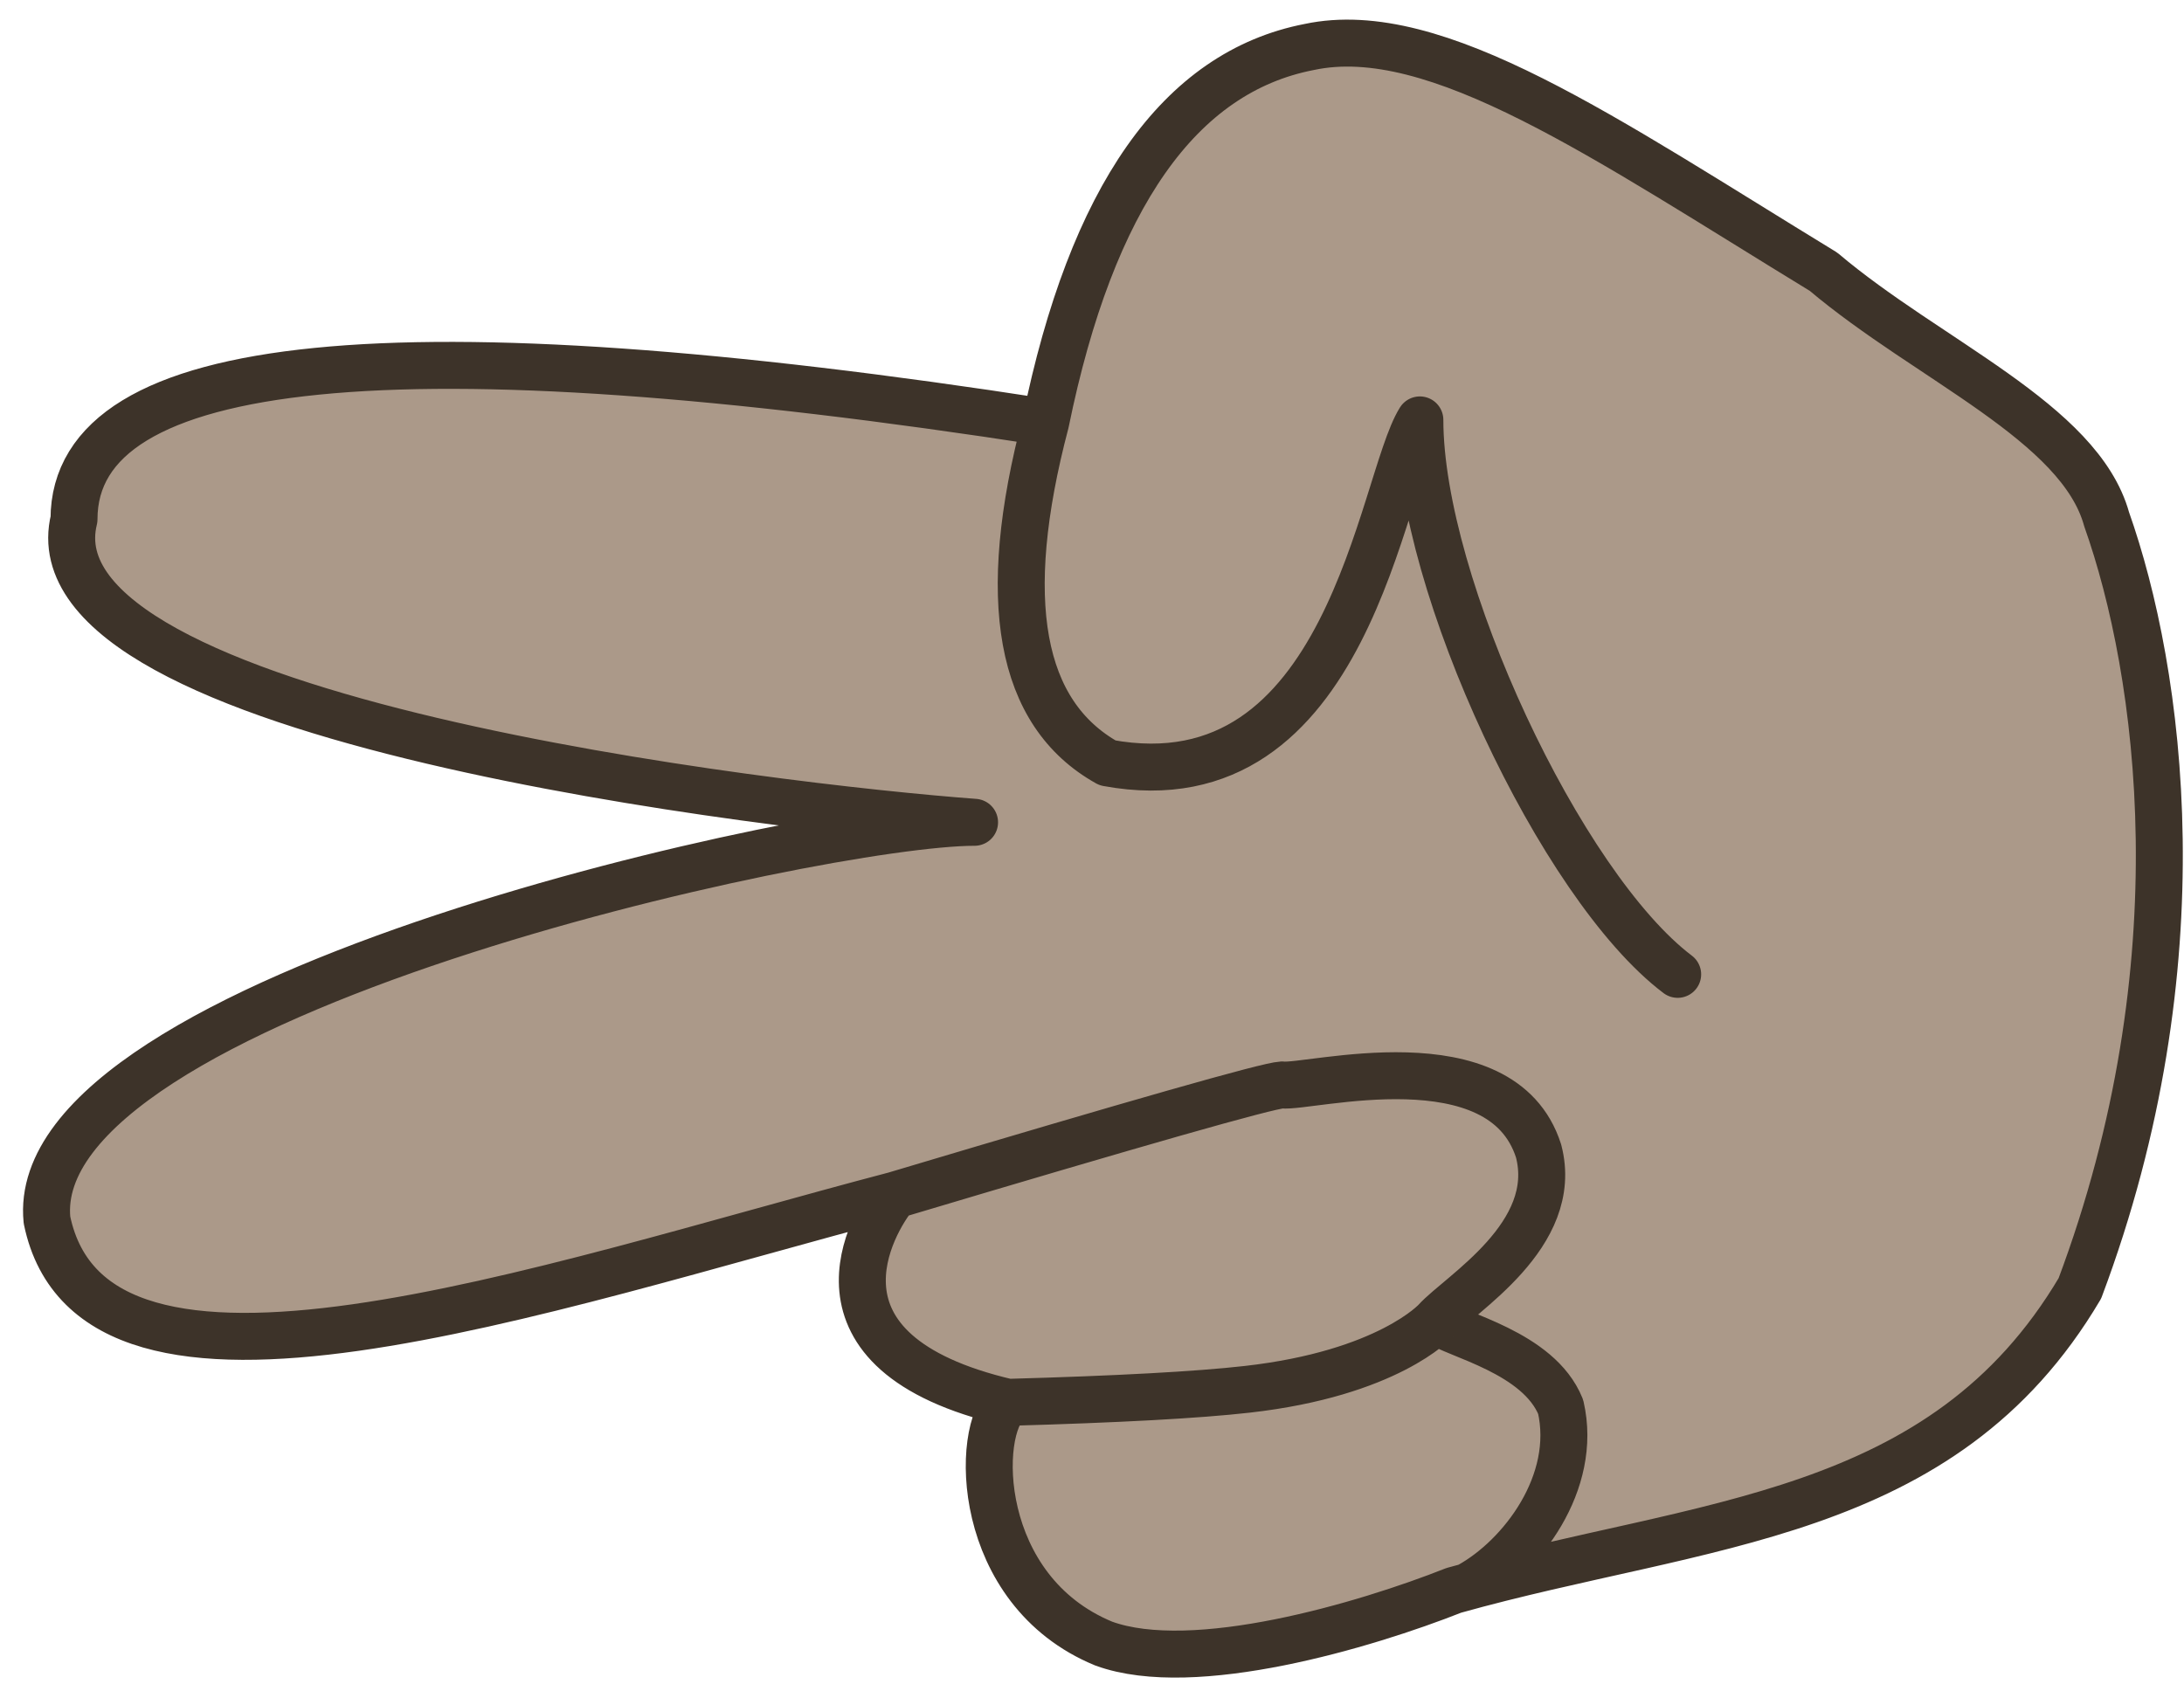
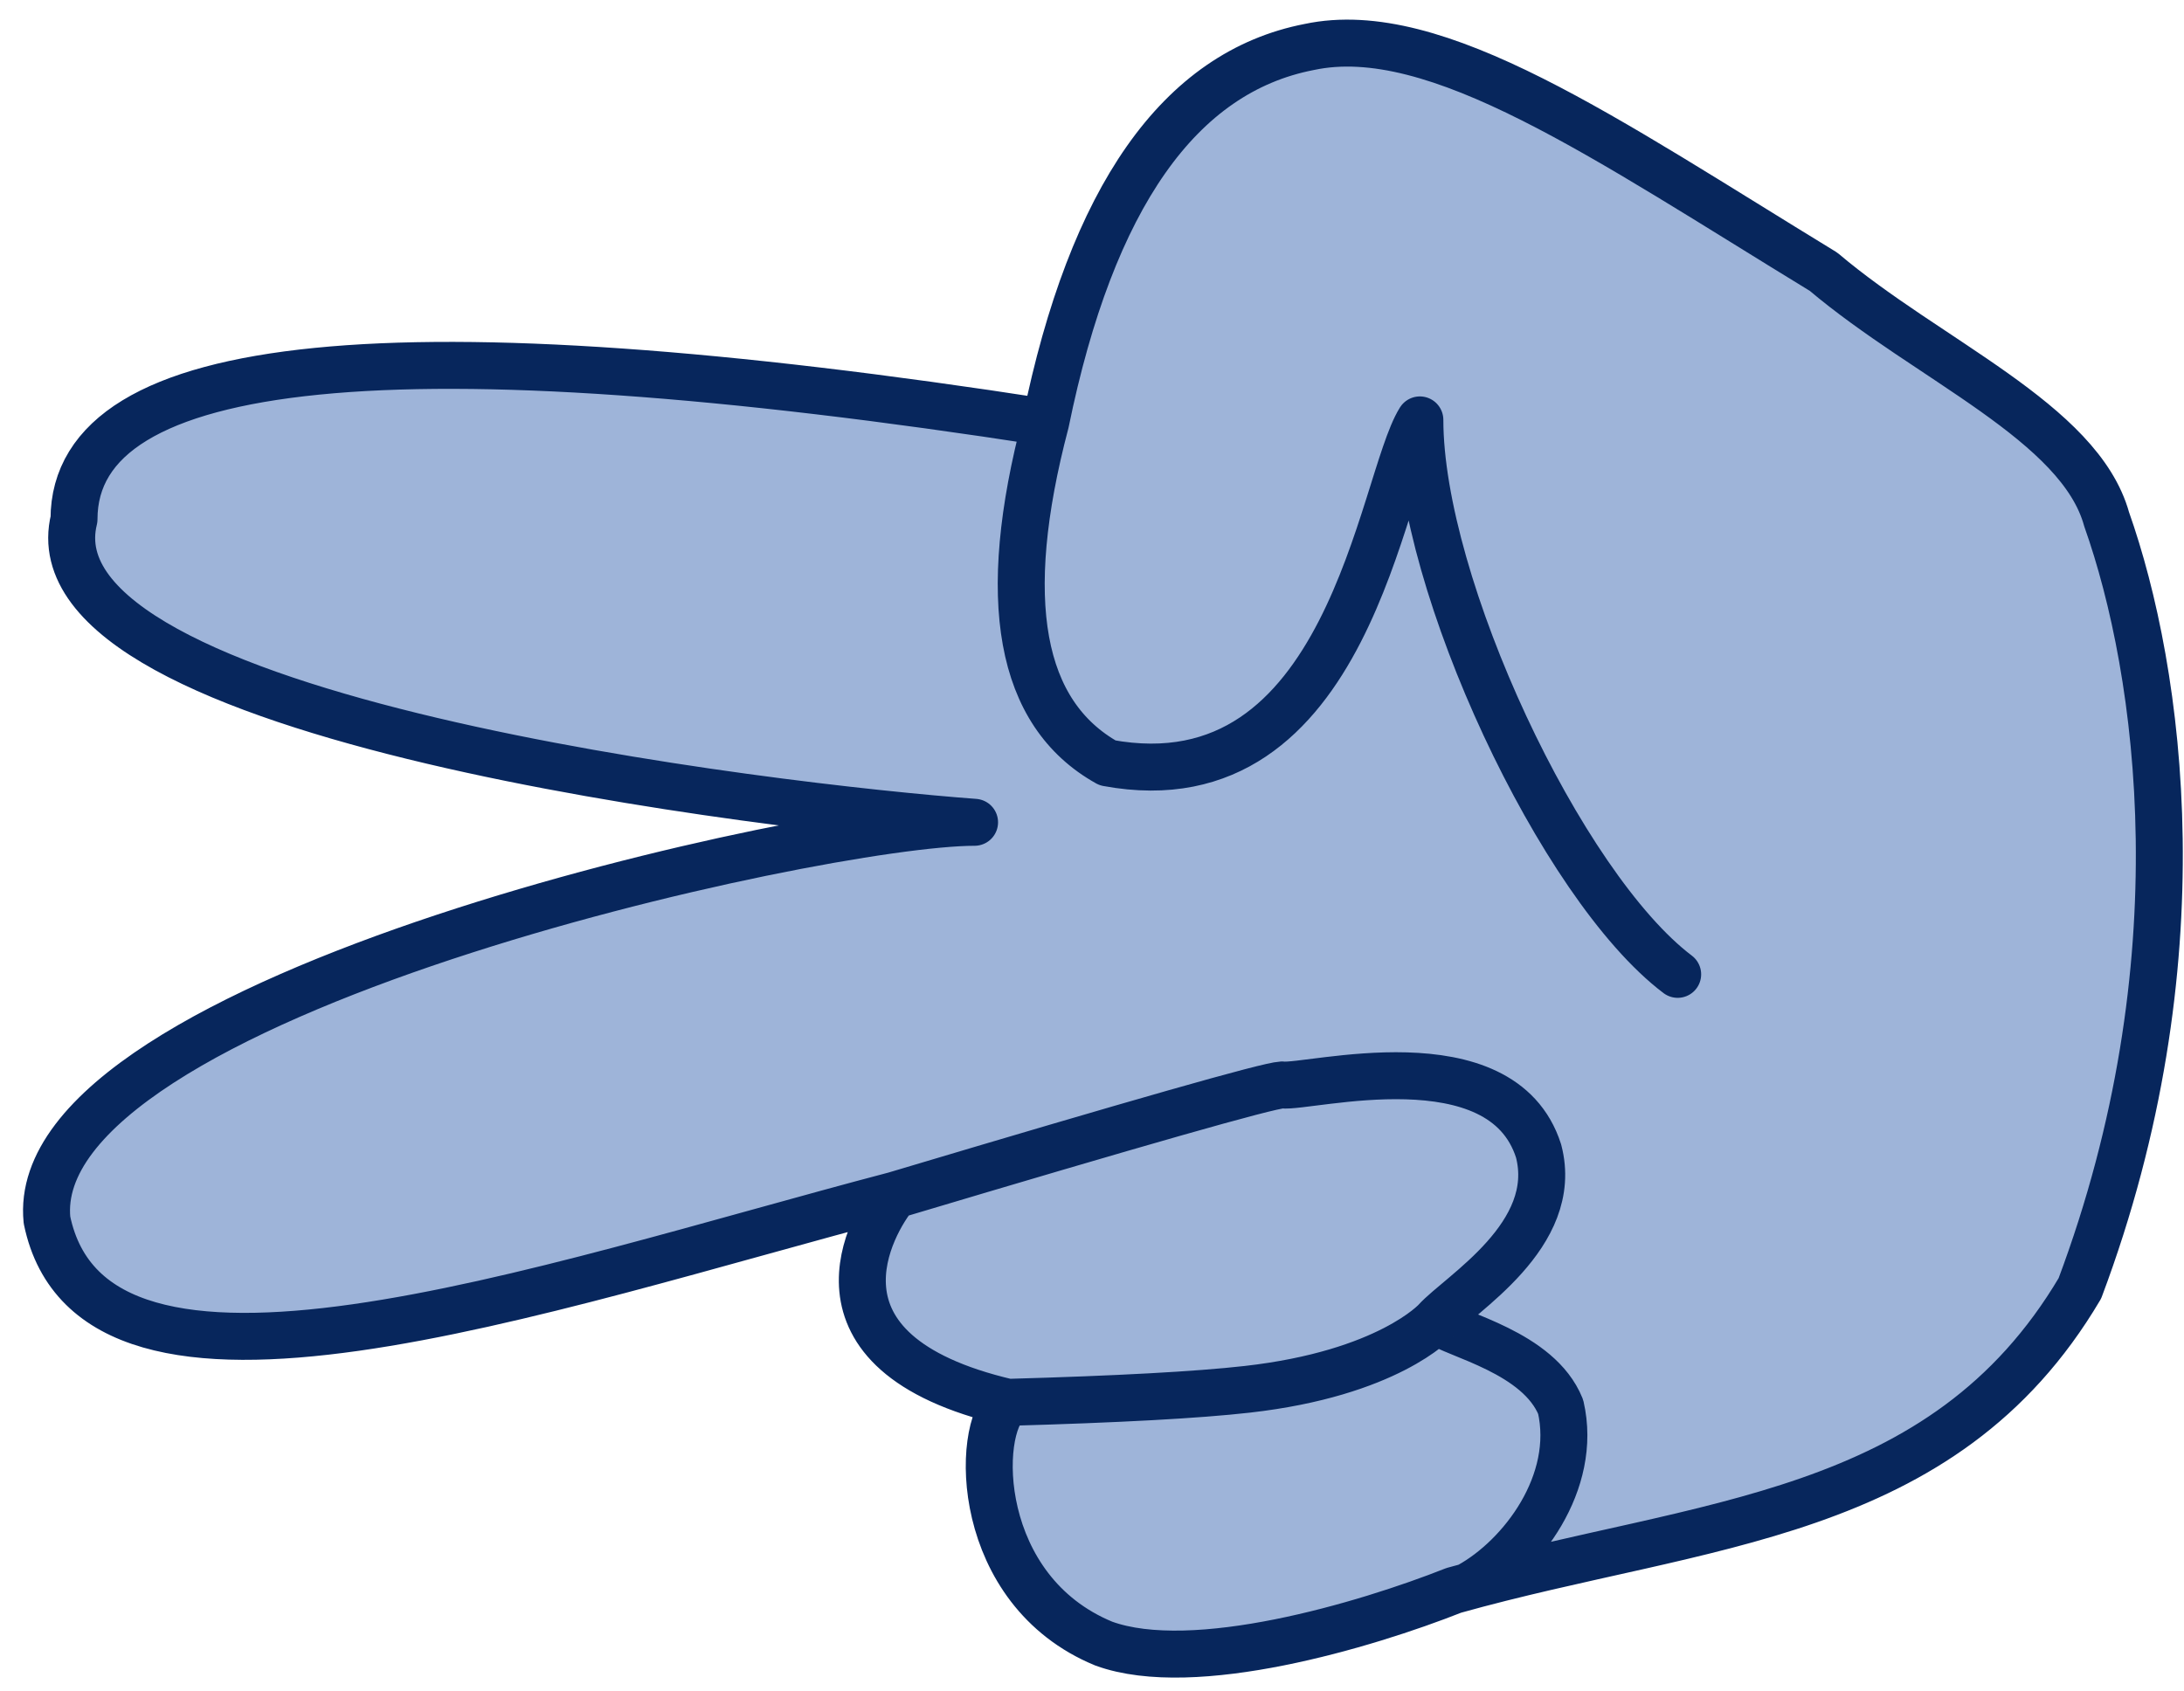
<svg xmlns="http://www.w3.org/2000/svg" width="93px" height="72px" viewBox="0 0 93 72" version="1.1">
  <g id="Page-1" stroke="none" stroke-width="1" fill="none" fill-rule="evenodd">
    <g id="Artboard" transform="translate(-213, -145)">
      <g id="scissors" transform="translate(214.9803, 146.8355)">
-         <path d="M42.547,16.151 C14.963,11.876 1.171,13.252 1.171,20.279 C-0.932,28.848 31.105,32.56 39.519,33.186 C32.912,33.186 -0.932,40.571 0.02,50.124 C2.016,59.781 21.027,53.035 36.118,49.068 C35.219,50.161 31.782,55.756 40.941,57.89 C39.519,59.043 39.519,65.897 45.02,68.165 C48.851,69.56 56.173,67.383 59.927,65.897 C70.533,62.927 80.738,62.927 86.586,53.035 C91.781,39.202 90.02,26.765 87.725,20.279 C86.586,16.151 80.139,13.519 75.67,9.738 C66.383,4.07 59.169,-0.985 53.773,0.165 C48.248,1.234 44.506,6.563 42.547,16.151 Z" id="scissors-bk" fill="#AB9989" />
-         <path d="M42.547,16.151 C40.549,23.725 41.427,28.56 45.181,30.656 C55.483,32.56 56.814,18.715 58.481,16.048 C58.481,23.059 64.482,35.902 69.459,39.662 M36.118,49.068 C46.5,45.967 51.998,44.401 52.613,44.372 C53.737,44.517 61.964,42.257 63.536,47.184 C64.477,50.771 60.178,53.281 59.154,54.417 C60.017,55.036 63.536,55.756 64.477,58.082 C65.216,61.297 62.824,64.461 60.579,65.7 M59.154,54.417 C59.154,54.417 57.127,56.658 51.128,57.335 C49.016,57.574 45.62,57.759 40.941,57.89 M42.547,16.151 C14.963,11.876 1.171,13.252 1.171,20.279 C-0.932,28.848 31.105,32.56 39.519,33.186 C32.912,33.186 -0.932,40.571 0.02,50.124 C2.016,59.781 21.027,53.035 36.118,49.068 C35.219,50.161 31.782,55.756 40.941,57.89 C39.519,59.043 39.519,65.897 45.02,68.165 C48.851,69.56 56.173,67.383 59.927,65.897 C70.533,62.927 80.738,62.927 86.586,53.035 C91.781,39.202 90.02,26.765 87.725,20.279 C86.586,16.151 80.139,13.519 75.67,9.738 C66.383,4.07 59.169,-0.985 53.773,0.165 C48.248,1.234 44.506,6.563 42.547,16.151 Z" stroke="#3D3329" stroke-width="2" stroke-linecap="round" stroke-linejoin="round" />
+         <path d="M42.547,16.151 C14.963,11.876 1.171,13.252 1.171,20.279 C-0.932,28.848 31.105,32.56 39.519,33.186 C32.912,33.186 -0.932,40.571 0.02,50.124 C2.016,59.781 21.027,53.035 36.118,49.068 C35.219,50.161 31.782,55.756 40.941,57.89 C39.519,59.043 39.519,65.897 45.02,68.165 C48.851,69.56 56.173,67.383 59.927,65.897 C70.533,62.927 80.738,62.927 86.586,53.035 C91.781,39.202 90.02,26.765 87.725,20.279 C86.586,16.151 80.139,13.519 75.67,9.738 C66.383,4.07 59.169,-0.985 53.773,0.165 C48.248,1.234 44.506,6.563 42.547,16.151 Z" id="scissors-bk" fill="#9EB4D9" />
+         <path d="M42.547,16.151 C40.549,23.725 41.427,28.56 45.181,30.656 C55.483,32.56 56.814,18.715 58.481,16.048 C58.481,23.059 64.482,35.902 69.459,39.662 M36.118,49.068 C46.5,45.967 51.998,44.401 52.613,44.372 C53.737,44.517 61.964,42.257 63.536,47.184 C64.477,50.771 60.178,53.281 59.154,54.417 C60.017,55.036 63.536,55.756 64.477,58.082 C65.216,61.297 62.824,64.461 60.579,65.7 M59.154,54.417 C59.154,54.417 57.127,56.658 51.128,57.335 C49.016,57.574 45.62,57.759 40.941,57.89 M42.547,16.151 C14.963,11.876 1.171,13.252 1.171,20.279 C-0.932,28.848 31.105,32.56 39.519,33.186 C32.912,33.186 -0.932,40.571 0.02,50.124 C2.016,59.781 21.027,53.035 36.118,49.068 C35.219,50.161 31.782,55.756 40.941,57.89 C39.519,59.043 39.519,65.897 45.02,68.165 C48.851,69.56 56.173,67.383 59.927,65.897 C70.533,62.927 80.738,62.927 86.586,53.035 C91.781,39.202 90.02,26.765 87.725,20.279 C86.586,16.151 80.139,13.519 75.67,9.738 C66.383,4.07 59.169,-0.985 53.773,0.165 C48.248,1.234 44.506,6.563 42.547,16.151 Z" stroke="#07265C" stroke-width="2" stroke-linecap="round" stroke-linejoin="round" />
      </g>
    </g>
  </g>
</svg>
